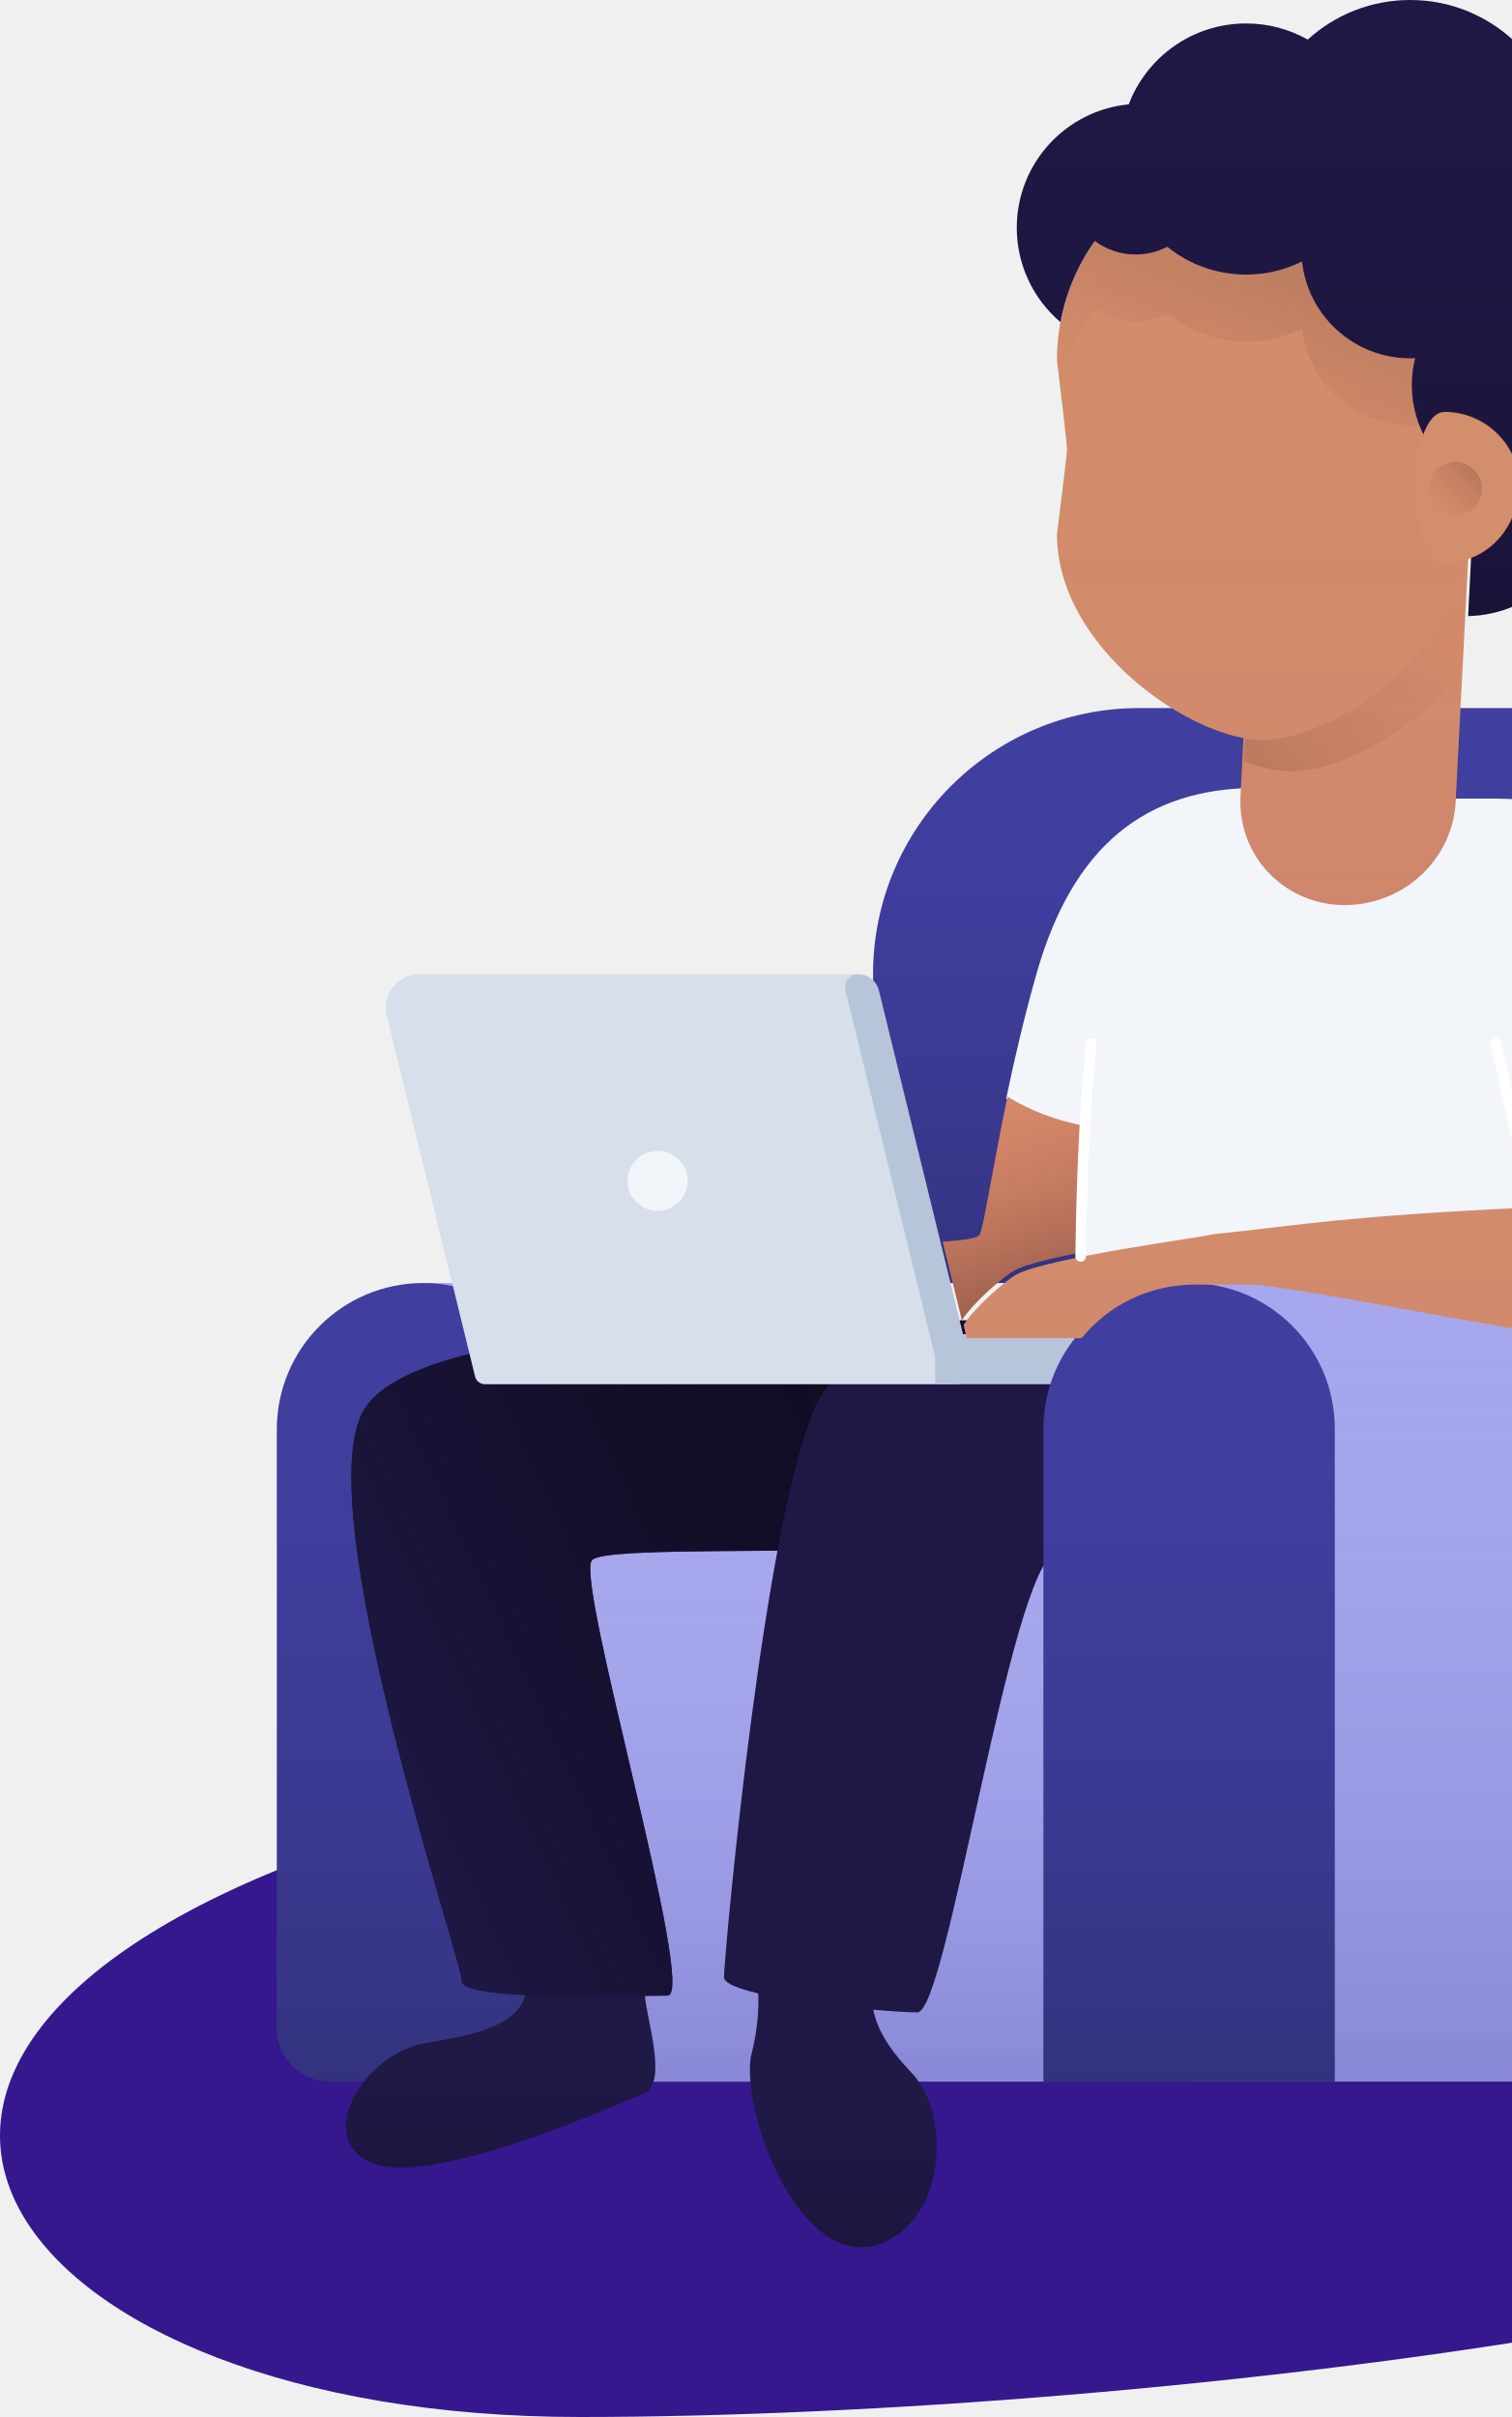
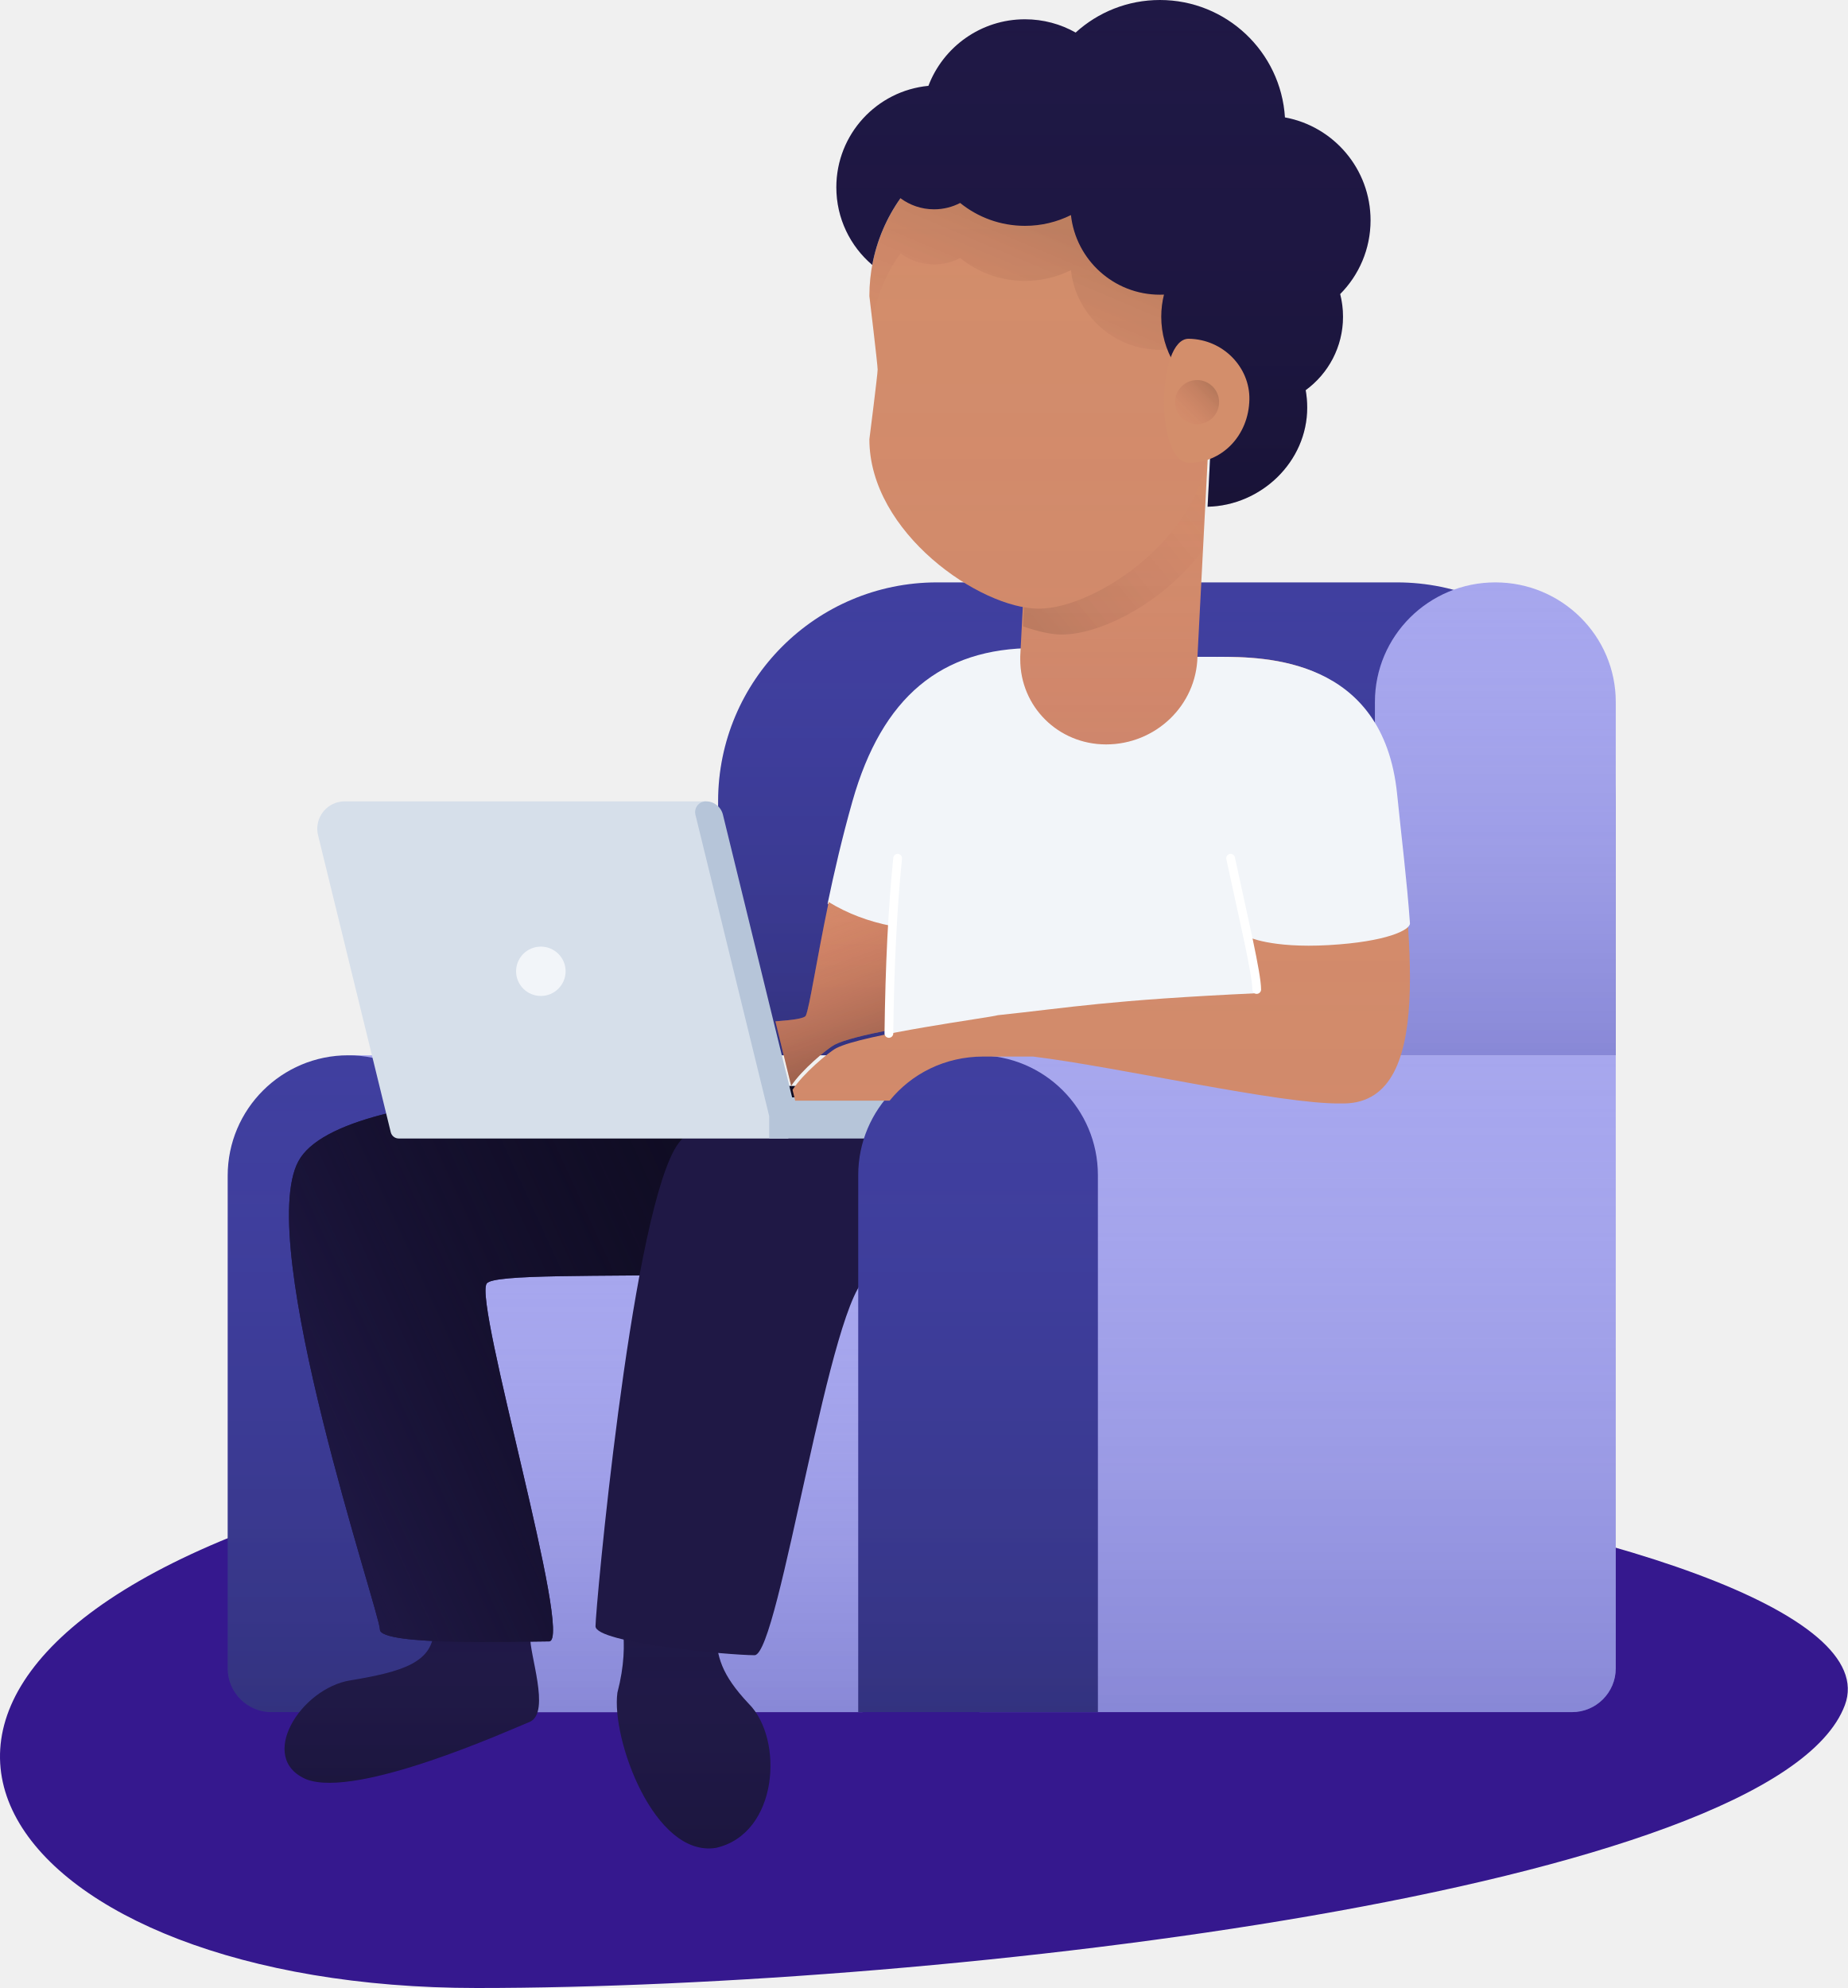
- <svg xmlns="http://www.w3.org/2000/svg" width="284" height="454" viewBox="0 0 284 454" fill="none">
+ <svg xmlns="http://www.w3.org/2000/svg" width="422" height="454" viewBox="0 0 422 454" fill="none">
  <path fill-rule="evenodd" clip-rule="evenodd" d="M62.594 347.247C-48.477 386.636 1.602 454 108.908 454C216.214 454 405.556 431.561 421.322 389.404C437.088 347.247 173.665 307.857 62.594 347.247Z" fill="#35188E" />
  <rect x="80" y="241" width="84" height="150" fill="#A7A7EE" />
-   <rect x="80" y="241" width="84" height="150" fill="url(#paint0_linear_2_15)" />
+   <rect x="80" y="241" width="84" height="150" fill="url(#paint0_linear_6_491)" />
  <path fill-rule="evenodd" clip-rule="evenodd" d="M164 183C164 155.386 186.386 133 214 133H319C346.614 133 369 155.386 369 183V241H164V183Z" fill="#403F9F" />
-   <path fill-rule="evenodd" clip-rule="evenodd" d="M164 183C164 155.386 186.386 133 214 133H319C346.614 133 369 155.386 369 183V241H164V183Z" fill="url(#paint1_linear_2_15)" />
+   <path fill-rule="evenodd" clip-rule="evenodd" d="M164 183C164 155.386 186.386 133 214 133H319C346.614 133 369 155.386 369 183V241H164V183Z" fill="url(#paint1_linear_6_491)" />
  <path fill-rule="evenodd" clip-rule="evenodd" d="M218.531 214C234.953 183.791 248.588 148 236.199 148C214.953 148 201.445 159.159 194.688 182.946C192.364 191.13 190.499 199.197 189 206.382C189 206.382 195.53 210.376 203.62 211.931C211.71 213.486 218.531 214 218.531 214Z" fill="#F2F5F9" />
  <rect x="107" y="287" width="90" height="104" fill="#A7A7EE" />
-   <rect x="107" y="287" width="90" height="104" fill="url(#paint2_linear_2_15)" />
+   <rect x="107" y="287" width="90" height="104" fill="url(#paint2_linear_6_491)" />
  <path d="M52 268.5C52 253.312 64.312 241 79.5 241C94.688 241 107 253.312 107 268.5V391H62C56.477 391 52 386.523 52 381V268.5Z" fill="#403F9F" />
-   <path d="M52 268.5C52 253.312 64.312 241 79.5 241C94.688 241 107 253.312 107 268.5V391H62C56.477 391 52 386.523 52 381V268.5Z" fill="url(#paint3_linear_2_15)" />
+   <path d="M52 268.5C52 253.312 64.312 241 79.5 241C94.688 241 107 253.312 107 268.5V391H62C56.477 391 52 386.523 52 381V268.5Z" fill="url(#paint3_linear_6_491)" />
  <path fill-rule="evenodd" clip-rule="evenodd" d="M70.043 406.371C58.565 401.614 68.626 385.488 80.13 383.726C91.717 381.792 99.245 379.705 99.043 371.774C99.245 363.956 120.795 370.065 121.109 373.661C120.795 377.567 125.757 390.862 121.109 393.161C115.833 395.344 81.639 410.712 70.043 406.371Z" fill="#1F1845" />
-   <path fill-rule="evenodd" clip-rule="evenodd" d="M70.043 406.371C58.565 401.614 68.626 385.488 80.13 383.726C91.717 381.792 99.245 379.705 99.043 371.774C99.245 363.956 120.795 370.065 121.109 373.661C120.795 377.567 125.757 390.862 121.109 393.161C115.833 395.344 81.639 410.712 70.043 406.371Z" fill="url(#paint4_linear_2_15)" />
+   <path fill-rule="evenodd" clip-rule="evenodd" d="M70.043 406.371C58.565 401.614 68.626 385.488 80.13 383.726C91.717 381.792 99.245 379.705 99.043 371.774C99.245 363.956 120.795 370.065 121.109 373.661C120.795 377.567 125.757 390.862 121.109 393.161C115.833 395.344 81.639 410.712 70.043 406.371Z" fill="url(#paint4_linear_6_491)" />
  <path fill-rule="evenodd" clip-rule="evenodd" d="M142.25 372C145.193 373.285 149.056 373.932 154.125 373.899C157.833 373.932 161.01 373.536 163.5 372.633C163.703 378.263 164.639 382.33 171 389.089C179.037 397.115 177.82 418.754 163.5 422C149.419 424.231 139.572 397.115 141 386.557C142.628 380.309 142.647 375.57 142.25 372Z" fill="#1F1845" />
-   <path fill-rule="evenodd" clip-rule="evenodd" d="M142.25 372C145.193 373.285 149.056 373.932 154.125 373.899C157.833 373.932 161.01 373.536 163.5 372.633C163.703 378.263 164.639 382.33 171 389.089C179.037 397.115 177.82 418.754 163.5 422C149.419 424.231 139.572 397.115 141 386.557C142.628 380.309 142.647 375.57 142.25 372Z" fill="url(#paint5_linear_2_15)" />
+   <path fill-rule="evenodd" clip-rule="evenodd" d="M142.25 372C145.193 373.285 149.056 373.932 154.125 373.899C157.833 373.932 161.01 373.536 163.5 372.633C163.703 378.263 164.639 382.33 171 389.089C179.037 397.115 177.82 418.754 163.5 422C149.419 424.231 139.572 397.115 141 386.557C142.628 380.309 142.647 375.57 142.25 372Z" fill="url(#paint5_linear_6_491)" />
  <path fill-rule="evenodd" clip-rule="evenodd" d="M186.34 248.03C158.649 248.03 78.246 246.498 68.151 265.183C58.057 283.868 86.764 368.29 86.764 372.135C86.764 375.98 119.742 374.843 125.399 374.843C131.057 374.843 108.142 297.507 111.154 293.114C114.166 288.721 208.562 295.671 215.65 282.298C222.737 268.925 214.03 248.03 186.34 248.03Z" fill="#1F1845" />
-   <path fill-rule="evenodd" clip-rule="evenodd" d="M186.34 248.03C158.649 248.03 78.246 246.498 68.151 265.183C58.057 283.868 86.764 368.29 86.764 372.135C86.764 375.98 119.742 374.843 125.399 374.843C131.057 374.843 108.142 297.507 111.154 293.114C114.166 288.721 208.562 295.671 215.65 282.298C222.737 268.925 214.03 248.03 186.34 248.03Z" fill="url(#paint6_linear_2_15)" />
+   <path fill-rule="evenodd" clip-rule="evenodd" d="M186.34 248.03C158.649 248.03 78.246 246.498 68.151 265.183C58.057 283.868 86.764 368.29 86.764 372.135C86.764 375.98 119.742 374.843 125.399 374.843C131.057 374.843 108.142 297.507 111.154 293.114C114.166 288.721 208.562 295.671 215.65 282.298C222.737 268.925 214.03 248.03 186.34 248.03Z" fill="url(#paint6_linear_6_491)" />
  <path fill-rule="evenodd" clip-rule="evenodd" d="M242.618 253.321C214.885 253.321 164.043 244.005 153.933 262.699C143.823 281.393 136 367.538 136 371.385C136 375.232 166.653 378 172.319 378C177.985 378 189.682 294.698 198.374 291.514C207.066 288.33 271.151 304.893 278.249 291.514C285.347 278.134 270.35 253.321 242.618 253.321Z" fill="#1F1845" />
  <path fill-rule="evenodd" clip-rule="evenodd" d="M254.127 150H278.724C301.636 150 297.751 173.856 297.751 196.834C297.751 219.811 286.865 253 286.865 253L203.029 252.187C203.029 252.187 202.727 218.132 205.547 195.926C208.367 173.721 223.787 150 254.127 150Z" fill="#F2F5F9" />
  <path fill-rule="evenodd" clip-rule="evenodd" d="M184.04 231.924C184.902 229.937 186.42 219.552 189.25 206C193.562 208.634 198.387 210.464 203.728 211.49C203.819 211.507 203.909 211.524 204 211.542C203.504 218.756 203.189 226.653 203.055 235.233C197.554 236.312 192.714 237.481 190.595 238.587C188.921 239.462 182.99 244.4 180.691 247.976L177.091 233.248C181.075 232.951 183.748 232.597 184.04 231.924Z" fill="#D38E6B" />
-   <path fill-rule="evenodd" clip-rule="evenodd" d="M184.04 231.924C184.902 229.937 186.42 219.552 189.25 206C193.562 208.634 198.387 210.464 203.728 211.49C203.819 211.507 203.909 211.524 204 211.542C203.504 218.756 203.189 226.653 203.055 235.233C197.554 236.312 192.714 237.481 190.595 238.587C188.921 239.462 182.99 244.4 180.691 247.976L177.091 233.248C181.075 232.951 183.748 232.597 184.04 231.924Z" fill="url(#paint7_linear_2_15)" />
-   <path fill-rule="evenodd" clip-rule="evenodd" d="M184.04 231.924C184.902 229.937 186.42 219.552 189.25 206C193.562 208.634 198.387 210.464 203.728 211.49C203.819 211.507 203.909 211.524 204 211.542C203.504 218.756 203.189 226.653 203.055 235.233C197.554 236.312 192.714 237.481 190.595 238.587C188.921 239.462 182.99 244.4 180.691 247.976L177.091 233.248C181.075 232.951 183.748 232.597 184.04 231.924Z" fill="url(#paint8_linear_2_15)" />
+   <path fill-rule="evenodd" clip-rule="evenodd" d="M184.04 231.924C184.902 229.937 186.42 219.552 189.25 206C193.562 208.634 198.387 210.464 203.728 211.49C203.819 211.507 203.909 211.524 204 211.542C203.504 218.756 203.189 226.653 203.055 235.233C197.554 236.312 192.714 237.481 190.595 238.587C188.921 239.462 182.99 244.4 180.691 247.976L177.091 233.248C181.075 232.951 183.748 232.597 184.04 231.924Z" fill="url(#paint7_linear_6_491)" />
+   <path fill-rule="evenodd" clip-rule="evenodd" d="M184.04 231.924C184.902 229.937 186.42 219.552 189.25 206C193.562 208.634 198.387 210.464 203.728 211.49C203.819 211.507 203.909 211.524 204 211.542C203.504 218.756 203.189 226.653 203.055 235.233C197.554 236.312 192.714 237.481 190.595 238.587C188.921 239.462 182.99 244.4 180.691 247.976L177.091 233.248C181.075 232.951 183.748 232.597 184.04 231.924Z" fill="url(#paint8_linear_6_491)" />
  <path fill-rule="evenodd" clip-rule="evenodd" d="M78.743 183H161.212L180.059 260H91.071C90.203 260 89.446 259.408 89.24 258.567L72.639 190.744C71.817 187.385 73.883 183.998 77.254 183.178C77.741 183.06 78.241 183 78.743 183Z" fill="#D6DFEA" />
  <ellipse cx="123.517" cy="221.813" rx="5.654" ry="5.634" fill="#F2F5F9" />
  <path fill-rule="evenodd" clip-rule="evenodd" d="M180.902 250.61H236.288C238.89 250.61 241 252.712 241 255.305C241 257.898 238.89 260 236.288 260H175.662V254.867L158.815 186.041C158.492 184.722 159.304 183.392 160.627 183.07C160.819 183.024 161.015 183 161.212 183C163.056 183 164.661 184.256 165.098 186.041L180.902 250.61Z" fill="#B6C5D9" />
+   <path fill-rule="evenodd" clip-rule="evenodd" d="M314 241V160.314C314 145.229 326.312 133 341.5 133C356.688 133 369 145.229 369 160.314V241H314Z" fill="#A7A7EE" />
+   <path fill-rule="evenodd" clip-rule="evenodd" d="M314 241V160.314C314 145.229 326.312 133 341.5 133C356.688 133 369 145.229 369 160.314V241H314Z" fill="url(#paint9_linear_6_491)" />
  <path fill-rule="evenodd" clip-rule="evenodd" d="M369 241V381C369 386.523 364.523 391 359 391H223.68V241H369Z" fill="#A7A7EE" />
-   <path fill-rule="evenodd" clip-rule="evenodd" d="M369 241V381C369 386.523 364.523 391 359 391H223.68V241H369Z" fill="url(#paint9_linear_2_15)" />
+   <path fill-rule="evenodd" clip-rule="evenodd" d="M369 241V381C369 386.523 364.523 391 359 391H223.68V241H369Z" fill="url(#paint10_linear_6_491)" />
  <path d="M196 268.365C196 253.252 208.252 241 223.365 241C238.479 241 250.731 253.252 250.731 268.365V391H196V268.365Z" fill="#403F9F" />
-   <path d="M196 268.365C196 253.252 208.252 241 223.365 241C238.479 241 250.731 253.252 250.731 268.365V391H196V268.365Z" fill="url(#paint10_linear_2_15)" />
+   <path d="M196 268.365C196 253.252 208.252 241 223.365 241C238.479 241 250.731 253.252 250.731 268.365V391H196V268.365Z" fill="url(#paint11_linear_6_491)" />
  <path fill-rule="evenodd" clip-rule="evenodd" d="M203.169 251.356H181.599L181 248.887C183.305 245.273 189.253 240.282 190.932 239.399C197.092 236.157 226.181 232.386 227.871 231.844C244.88 230.053 252.69 228.42 287.35 226.807C287.354 217.597 268.002 150.024 278.585 150C288.863 150.024 315.558 150.096 318.654 181.478C321.751 212.861 328.278 252.715 306.132 251.99C292.646 252.216 255.539 243.689 235.926 241.283H224.585C215.783 241.283 208.165 245.208 203.169 251.356Z" fill="#D38E6B" />
-   <path fill-rule="evenodd" clip-rule="evenodd" d="M203.169 251.356H181.599L181 248.887C183.305 245.273 189.253 240.282 190.932 239.399C197.092 236.157 226.181 232.386 227.871 231.844C244.88 230.053 252.69 228.42 287.35 226.807C287.354 217.597 268.002 150.024 278.585 150C288.863 150.024 315.558 150.096 318.654 181.478C321.751 212.861 328.278 252.715 306.132 251.99C292.646 252.216 255.539 243.689 235.926 241.283H224.585C215.783 241.283 208.165 245.208 203.169 251.356Z" fill="url(#paint11_linear_2_15)" />
+   <path fill-rule="evenodd" clip-rule="evenodd" d="M203.169 251.356H181.599L181 248.887C183.305 245.273 189.253 240.282 190.932 239.399C197.092 236.157 226.181 232.386 227.871 231.844C244.88 230.053 252.69 228.42 287.35 226.807C287.354 217.597 268.002 150.024 278.585 150C288.863 150.024 315.558 150.096 318.654 181.478C321.751 212.861 328.278 252.715 306.132 251.99C292.646 252.216 255.539 243.689 235.926 241.283H224.585C215.783 241.283 208.165 245.208 203.169 251.356Z" fill="url(#paint12_linear_6_491)" />
  <path fill-rule="evenodd" clip-rule="evenodd" d="M284.959 213.916C280.139 191.681 269.739 150.019 278.226 150C288.702 150.024 315.912 150.095 319.069 181.351C320.029 190.859 321.312 201.148 321.998 210.843C322.105 212.355 316.707 215.079 303.451 215.834C290.194 216.588 284.959 213.916 284.959 213.916Z" fill="#F2F5F9" />
  <path fill-rule="evenodd" clip-rule="evenodd" d="M235.529 101H276L273.471 149.927C273.226 161.167 263.849 170 252.603 170C241.711 170 233 161.412 233 150.555C233 150.529 233.007 150.238 233 149.927L235.529 101Z" fill="#D38E6B" />
-   <path fill-rule="evenodd" clip-rule="evenodd" d="M235.529 101H276L273.471 149.927C273.226 161.167 263.849 170 252.603 170C241.711 170 233 161.412 233 150.555C233 150.529 233.007 150.238 233 149.927L235.529 101Z" fill="url(#paint12_linear_2_15)" />
-   <path fill-rule="evenodd" clip-rule="evenodd" d="M274.735 125.464C266.404 137.04 251.85 144.909 242.485 144.909C240.115 144.909 236.965 144.224 233.632 143.027L235.529 101H276L274.735 125.464Z" fill="url(#paint13_linear_2_15)" />
+   <path fill-rule="evenodd" clip-rule="evenodd" d="M235.529 101H276L273.471 149.927C273.226 161.167 263.849 170 252.603 170C241.711 170 233 161.412 233 150.555C233 150.529 233.007 150.238 233 149.927L235.529 101Z" fill="url(#paint13_linear_6_491)" />
+   <path fill-rule="evenodd" clip-rule="evenodd" d="M274.735 125.464C266.404 137.04 251.85 144.909 242.485 144.909C240.115 144.909 236.965 144.224 233.632 143.027L235.529 101H276L274.735 125.464Z" fill="url(#paint14_linear_6_491)" />
  <path fill-rule="evenodd" clip-rule="evenodd" d="M237.222 28.932C258.581 28.932 275.897 46.25 275.897 67.613V100.319C275.897 121.682 250.567 139 237.222 139C223.876 139 198.546 121.682 198.546 100.319C198.546 100.319 200.433 85.519 200.433 84.398C200.433 83.277 198.546 67.613 198.546 67.613C198.546 46.25 215.862 28.932 237.222 28.932Z" fill="#D38E6B" />
-   <path fill-rule="evenodd" clip-rule="evenodd" d="M237.222 28.932C258.581 28.932 275.897 46.25 275.897 67.613V100.319C275.897 121.682 250.567 139 237.222 139C223.876 139 198.546 121.682 198.546 100.319C198.546 100.319 200.433 85.519 200.433 84.398C200.433 83.277 198.546 67.613 198.546 67.613C198.546 46.25 215.862 28.932 237.222 28.932Z" fill="url(#paint14_linear_2_15)" />
+   <path fill-rule="evenodd" clip-rule="evenodd" d="M237.222 28.932C258.581 28.932 275.897 46.25 275.897 67.613V100.319C275.897 121.682 250.567 139 237.222 139C223.876 139 198.546 121.682 198.546 100.319C198.546 100.319 200.433 85.519 200.433 84.398C200.433 83.277 198.546 67.613 198.546 67.613C198.546 46.25 215.862 28.932 237.222 28.932Z" fill="url(#paint15_linear_6_491)" />
  <path fill-rule="evenodd" clip-rule="evenodd" d="M275.784 115.723L276.526 101.262L275.897 90.487C269.521 86.946 265.206 80.142 265.206 72.33C265.206 70.588 265.421 68.895 265.825 67.278C265.516 67.292 265.205 67.299 264.892 67.299C254.367 67.299 245.7 59.342 244.577 49.114C241.415 50.689 237.85 51.575 234.077 51.575C228.47 51.575 223.32 49.618 219.273 46.349C217.494 47.277 215.47 47.801 213.325 47.801C210.449 47.801 207.793 46.859 205.649 45.267C202.481 49.736 200.238 54.907 199.199 60.501C194.182 56.233 191 49.873 191 42.769C191 30.672 200.229 20.731 212.028 19.604C215.409 10.717 224.006 4.403 234.077 4.403C238.284 4.403 242.233 5.504 245.652 7.435C250.734 2.815 257.484 0 264.892 0C280.088 0 292.517 11.847 293.449 26.811C304.572 28.855 313 38.601 313 50.317C313 56.886 310.35 62.836 306.061 67.156C306.486 68.81 306.711 70.544 306.711 72.33C306.711 79.221 303.354 85.327 298.187 89.102C298.416 90.395 298.536 91.727 298.536 93.086C298.536 105.419 288.066 115.448 275.784 115.723Z" fill="#1F1845" />
-   <path fill-rule="evenodd" clip-rule="evenodd" d="M275.784 115.723L276.526 101.262L275.897 90.487C269.521 86.946 265.206 80.142 265.206 72.33C265.206 70.588 265.421 68.895 265.825 67.278C265.516 67.292 265.205 67.299 264.892 67.299C254.367 67.299 245.7 59.342 244.577 49.114C241.415 50.689 237.85 51.575 234.077 51.575C228.47 51.575 223.32 49.618 219.273 46.349C217.494 47.277 215.47 47.801 213.325 47.801C210.449 47.801 207.793 46.859 205.649 45.267C202.481 49.736 200.238 54.907 199.199 60.501C194.182 56.233 191 49.873 191 42.769C191 30.672 200.229 20.731 212.028 19.604C215.409 10.717 224.006 4.403 234.077 4.403C238.284 4.403 242.233 5.504 245.652 7.435C250.734 2.815 257.484 0 264.892 0C280.088 0 292.517 11.847 293.449 26.811C304.572 28.855 313 38.601 313 50.317C313 56.886 310.35 62.836 306.061 67.156C306.486 68.81 306.711 70.544 306.711 72.33C306.711 79.221 303.354 85.327 298.187 89.102C298.416 90.395 298.536 91.727 298.536 93.086C298.536 105.419 288.066 115.448 275.784 115.723Z" fill="url(#paint15_linear_2_15)" />
-   <path fill-rule="evenodd" clip-rule="evenodd" d="M271.495 105.665C263.706 105.531 264.199 77.23 271.495 77.362C279.405 77.496 285.458 83.939 285.33 91.199C285.186 99.569 278.912 105.797 271.495 105.665Z" fill="#D38E6B" />
-   <ellipse cx="273.382" cy="91.828" rx="5.031" ry="5.032" fill="url(#paint16_linear_2_15)" />
-   <path fill-rule="evenodd" clip-rule="evenodd" d="M266.688 79.866C266.104 79.874 265.131 79.878 264.892 79.878C254.367 79.878 245.7 71.921 244.577 61.693C241.415 63.268 237.85 64.154 234.077 64.154C228.47 64.154 223.32 62.197 219.273 58.928C217.494 59.856 215.47 60.38 213.325 60.38C210.449 60.38 207.793 59.438 205.649 57.847C202.482 62.315 200.239 67.484 199.199 73.076C199.005 71.433 198.787 69.612 198.546 67.613C198.546 59.289 201.176 51.578 205.649 45.267C207.793 46.859 210.449 47.801 213.325 47.801C215.47 47.801 217.494 47.277 219.273 46.349C223.32 49.618 228.47 51.575 234.077 51.575C237.85 51.575 241.415 50.689 244.577 49.114C245.7 59.342 254.367 67.299 264.892 67.299C265.205 67.299 265.516 67.292 265.825 67.278C265.421 68.895 265.688 70.662 265.825 72.404C266.445 80.267 266.868 79.863 266.688 79.866Z" fill="url(#paint17_linear_2_15)" />
+   <path fill-rule="evenodd" clip-rule="evenodd" d="M275.784 115.723L276.526 101.262L275.897 90.487C269.521 86.946 265.206 80.142 265.206 72.33C265.206 70.588 265.421 68.895 265.825 67.278C265.516 67.292 265.205 67.299 264.892 67.299C254.367 67.299 245.7 59.342 244.577 49.114C241.415 50.689 237.85 51.575 234.077 51.575C228.47 51.575 223.32 49.618 219.273 46.349C217.494 47.277 215.47 47.801 213.325 47.801C210.449 47.801 207.793 46.859 205.649 45.267C202.481 49.736 200.238 54.907 199.199 60.501C194.182 56.233 191 49.873 191 42.769C191 30.672 200.229 20.731 212.028 19.604C215.409 10.717 224.006 4.403 234.077 4.403C238.284 4.403 242.233 5.504 245.652 7.435C250.734 2.815 257.484 0 264.892 0C280.088 0 292.517 11.847 293.449 26.811C304.572 28.855 313 38.601 313 50.317C313 56.886 310.35 62.836 306.061 67.156C306.486 68.81 306.711 70.544 306.711 72.33C306.711 79.221 303.354 85.327 298.187 89.102C298.416 90.395 298.536 91.727 298.536 93.086C298.536 105.419 288.066 115.448 275.784 115.723Z" fill="url(#paint16_linear_6_491)" />
+   <path fill-rule="evenodd" clip-rule="evenodd" d="M271.495 105.665C263.706 105.531 264.2 77.23 271.495 77.362C279.406 77.496 285.459 83.939 285.33 91.199C285.186 99.569 278.912 105.797 271.495 105.665Z" fill="#D38E6B" />
+   <ellipse cx="273.382" cy="91.828" rx="5.031" ry="5.032" fill="url(#paint17_linear_6_491)" />
+   <path fill-rule="evenodd" clip-rule="evenodd" d="M266.688 79.866C266.104 79.874 265.131 79.878 264.892 79.878C254.367 79.878 245.7 71.921 244.577 61.693C241.415 63.268 237.85 64.154 234.077 64.154C228.47 64.154 223.32 62.197 219.273 58.928C217.494 59.856 215.47 60.38 213.325 60.38C210.449 60.38 207.793 59.438 205.649 57.847C202.482 62.315 200.239 67.484 199.199 73.076C199.005 71.433 198.787 69.612 198.546 67.613C198.546 59.289 201.176 51.578 205.649 45.267C207.793 46.859 210.449 47.801 213.325 47.801C215.47 47.801 217.494 47.277 219.273 46.349C223.32 49.618 228.47 51.575 234.077 51.575C237.85 51.575 241.415 50.689 244.577 49.114C245.7 59.342 254.367 67.299 264.892 67.299C265.205 67.299 265.516 67.292 265.825 67.278C265.421 68.895 265.688 70.662 265.825 72.404C266.445 80.267 266.868 79.863 266.688 79.866Z" fill="url(#paint18_linear_6_491)" />
  <path d="M203 236C203.194 220.446 203.861 207.112 205 196" stroke="white" stroke-width="2" stroke-linecap="round" stroke-linejoin="round" />
  <path d="M287 225.969C287.002 222.377 284.028 209.886 281.041 196" stroke="white" stroke-width="2" stroke-linecap="round" stroke-linejoin="round" />
  <defs>
-     <linearGradient id="paint0_linear_2_15" x1="80" y1="241" x2="80" y2="391" gradientUnits="userSpaceOnUse">
+     <linearGradient id="paint0_linear_6_491" x1="80" y1="241" x2="80" y2="391" gradientUnits="userSpaceOnUse">
      <stop stop-color="#A7A7EE" stop-opacity="0.01" />
      <stop offset="1" stop-color="#403F9F" stop-opacity="0.3" />
    </linearGradient>
-     <linearGradient id="paint1_linear_2_15" x1="164" y1="133" x2="164" y2="241" gradientUnits="userSpaceOnUse">
+     <linearGradient id="paint1_linear_6_491" x1="164" y1="133" x2="164" y2="241" gradientUnits="userSpaceOnUse">
      <stop stop-color="#403F9F" stop-opacity="0.01" />
      <stop offset="1" stop-opacity="0.2" />
    </linearGradient>
-     <linearGradient id="paint2_linear_2_15" x1="107" y1="287" x2="107" y2="391" gradientUnits="userSpaceOnUse">
+     <linearGradient id="paint2_linear_6_491" x1="107" y1="287" x2="107" y2="391" gradientUnits="userSpaceOnUse">
      <stop stop-color="#A7A7EE" stop-opacity="0.01" />
      <stop offset="1" stop-color="#403F9F" stop-opacity="0.3" />
    </linearGradient>
-     <linearGradient id="paint3_linear_2_15" x1="52" y1="241" x2="52" y2="391" gradientUnits="userSpaceOnUse">
+     <linearGradient id="paint3_linear_6_491" x1="52" y1="241" x2="52" y2="391" gradientUnits="userSpaceOnUse">
      <stop stop-color="#403F9F" stop-opacity="0.01" />
      <stop offset="1" stop-opacity="0.2" />
    </linearGradient>
-     <linearGradient id="paint4_linear_2_15" x1="65" y1="368" x2="65" y2="407" gradientUnits="userSpaceOnUse">
+     <linearGradient id="paint4_linear_6_491" x1="65" y1="368" x2="65" y2="407" gradientUnits="userSpaceOnUse">
      <stop stop-color="#403F9F" stop-opacity="0.01" />
      <stop offset="1" stop-opacity="0.1" />
    </linearGradient>
-     <linearGradient id="paint5_linear_2_15" x1="141" y1="372" x2="141" y2="422" gradientUnits="userSpaceOnUse">
+     <linearGradient id="paint5_linear_6_491" x1="141" y1="372" x2="141" y2="422" gradientUnits="userSpaceOnUse">
      <stop stop-color="#403F9F" stop-opacity="0.01" />
      <stop offset="1" stop-opacity="0.1" />
    </linearGradient>
-     <linearGradient id="paint6_linear_2_15" x1="158.436" y1="207.426" x2="34.626" y2="264.359" gradientUnits="userSpaceOnUse">
+     <linearGradient id="paint6_linear_6_491" x1="158.436" y1="207.426" x2="34.626" y2="264.359" gradientUnits="userSpaceOnUse">
      <stop stop-opacity="0.5" />
      <stop offset="1" stop-color="#1F1845" />
    </linearGradient>
-     <linearGradient id="paint7_linear_2_15" x1="133" y1="206" x2="133" y2="256" gradientUnits="userSpaceOnUse">
+     <linearGradient id="paint7_linear_6_491" x1="133" y1="206" x2="133" y2="256" gradientUnits="userSpaceOnUse">
      <stop stop-color="#C74D75" stop-opacity="0.01" />
      <stop offset="1" stop-color="#AF3B6E" stop-opacity="0.05" />
    </linearGradient>
-     <linearGradient id="paint8_linear_2_15" x1="239.5" y1="243.5" x2="219.92" y2="187.894" gradientUnits="userSpaceOnUse">
+     <linearGradient id="paint8_linear_6_491" x1="239.5" y1="243.5" x2="219.92" y2="187.894" gradientUnits="userSpaceOnUse">
      <stop stop-opacity="0.5" />
      <stop offset="1" stop-color="#FF6663" stop-opacity="0.01" />
    </linearGradient>
-     <linearGradient id="paint9_linear_2_15" x1="223.68" y1="241" x2="223.68" y2="391" gradientUnits="userSpaceOnUse">
+     <linearGradient id="paint9_linear_6_491" x1="314" y1="133" x2="314" y2="241" gradientUnits="userSpaceOnUse">
      <stop stop-color="#A7A7EE" stop-opacity="0.01" />
      <stop offset="1" stop-color="#403F9F" stop-opacity="0.3" />
    </linearGradient>
-     <linearGradient id="paint10_linear_2_15" x1="196" y1="241" x2="196" y2="391" gradientUnits="userSpaceOnUse">
+     <linearGradient id="paint10_linear_6_491" x1="223.68" y1="241" x2="223.68" y2="391" gradientUnits="userSpaceOnUse">
+       <stop stop-color="#A7A7EE" stop-opacity="0.01" />
+       <stop offset="1" stop-color="#403F9F" stop-opacity="0.3" />
+     </linearGradient>
+     <linearGradient id="paint11_linear_6_491" x1="196" y1="241" x2="196" y2="391" gradientUnits="userSpaceOnUse">
      <stop stop-color="#403F9F" stop-opacity="0.01" />
      <stop offset="1" stop-opacity="0.2" />
    </linearGradient>
-     <linearGradient id="paint11_linear_2_15" x1="181" y1="150" x2="181" y2="252" gradientUnits="userSpaceOnUse">
+     <linearGradient id="paint12_linear_6_491" x1="181" y1="150" x2="181" y2="252" gradientUnits="userSpaceOnUse">
      <stop stop-color="#C74D75" stop-opacity="0.01" />
      <stop offset="1" stop-color="#AF3B6E" stop-opacity="0.05" />
    </linearGradient>
-     <linearGradient id="paint12_linear_2_15" x1="233" y1="101" x2="233" y2="170" gradientUnits="userSpaceOnUse">
+     <linearGradient id="paint13_linear_6_491" x1="233" y1="101" x2="233" y2="170" gradientUnits="userSpaceOnUse">
      <stop stop-color="#C74D75" stop-opacity="0.01" />
      <stop offset="1" stop-color="#AF3B6E" stop-opacity="0.1" />
    </linearGradient>
-     <linearGradient id="paint13_linear_2_15" x1="251.439" y1="159.864" x2="295.053" y2="124.49" gradientUnits="userSpaceOnUse">
+     <linearGradient id="paint14_linear_6_491" x1="251.439" y1="159.864" x2="295.053" y2="124.49" gradientUnits="userSpaceOnUse">
      <stop stop-opacity="0.1" />
      <stop offset="1" stop-color="#FF6663" stop-opacity="0.01" />
    </linearGradient>
-     <linearGradient id="paint14_linear_2_15" x1="199.557" y1="31.807" x2="199.557" y2="139" gradientUnits="userSpaceOnUse">
+     <linearGradient id="paint15_linear_6_491" x1="199.557" y1="31.807" x2="199.557" y2="139" gradientUnits="userSpaceOnUse">
      <stop stop-color="#C74D75" stop-opacity="0.01" />
      <stop offset="1" stop-color="#AF3B6E" stop-opacity="0.05" />
    </linearGradient>
-     <linearGradient id="paint15_linear_2_15" x1="191" y1="0" x2="191" y2="115.723" gradientUnits="userSpaceOnUse">
+     <linearGradient id="paint16_linear_6_491" x1="191" y1="0" x2="191" y2="115.723" gradientUnits="userSpaceOnUse">
      <stop stop-color="#1F1845" stop-opacity="0.01" />
      <stop offset="1" stop-opacity="0.2" />
    </linearGradient>
-     <linearGradient id="paint16_linear_2_15" x1="273.382" y1="81.765" x2="263.318" y2="91.827" gradientUnits="userSpaceOnUse">
+     <linearGradient id="paint17_linear_6_491" x1="273.382" y1="81.765" x2="263.318" y2="91.827" gradientUnits="userSpaceOnUse">
      <stop stop-opacity="0.2" />
      <stop offset="1" stop-color="#FF6663" stop-opacity="0.01" />
    </linearGradient>
-     <linearGradient id="paint17_linear_2_15" x1="215.932" y1="42.138" x2="199.791" y2="80.403" gradientUnits="userSpaceOnUse">
+     <linearGradient id="paint18_linear_6_491" x1="215.932" y1="42.138" x2="199.791" y2="80.403" gradientUnits="userSpaceOnUse">
      <stop stop-opacity="0.1" />
      <stop offset="1" stop-color="#FF6663" stop-opacity="0.01" />
    </linearGradient>
  </defs>
</svg>
